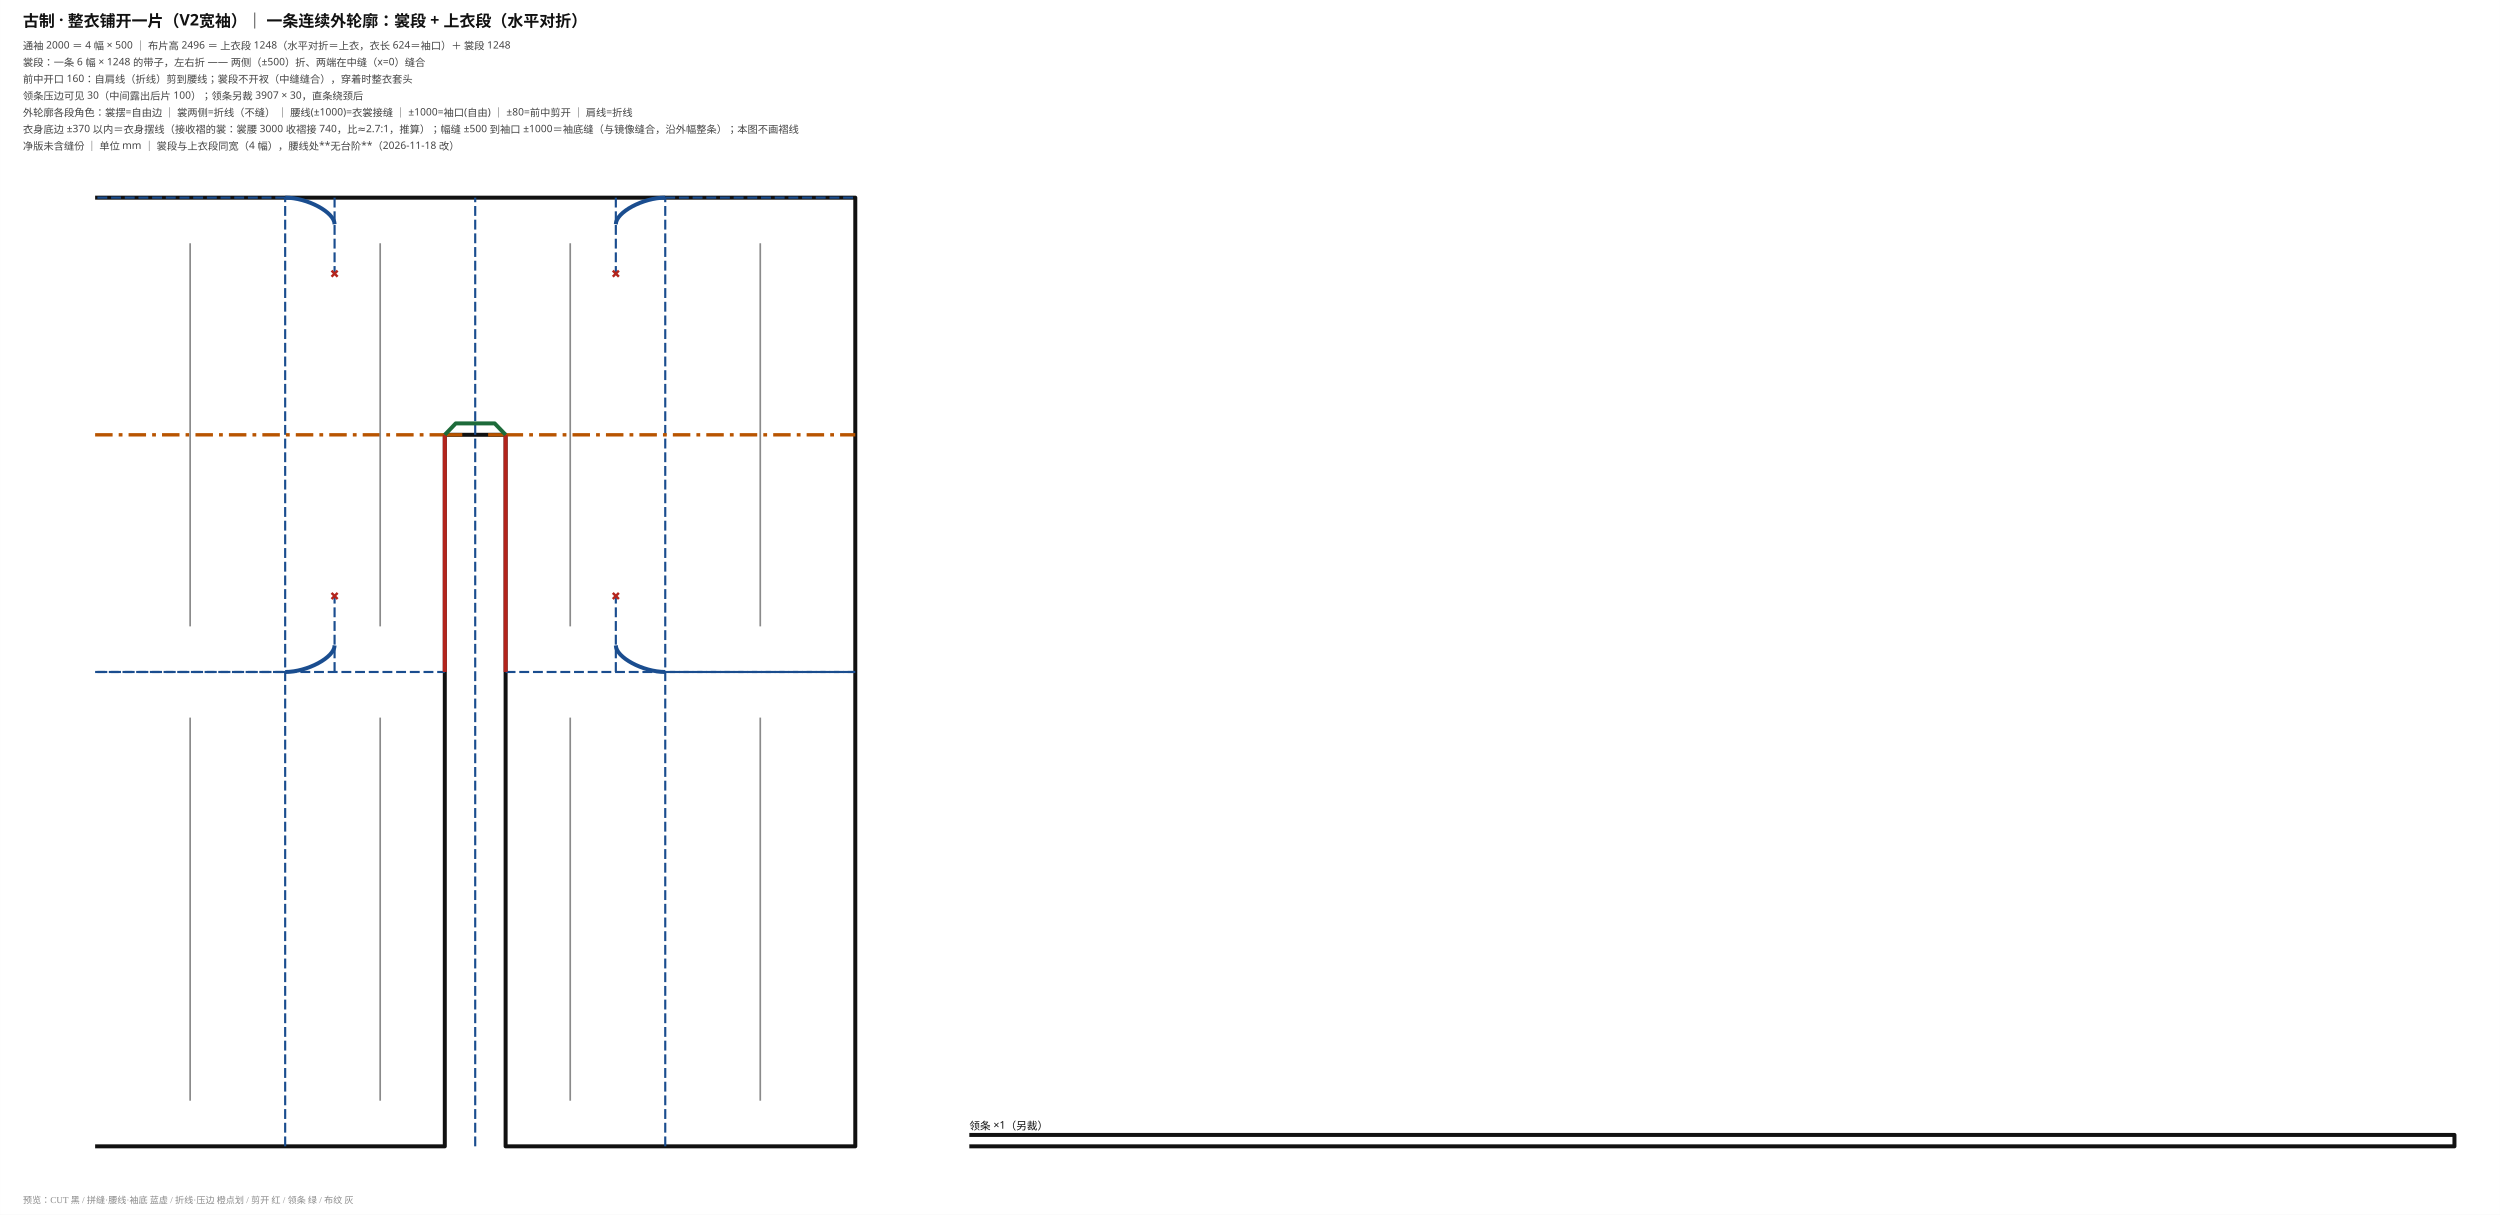
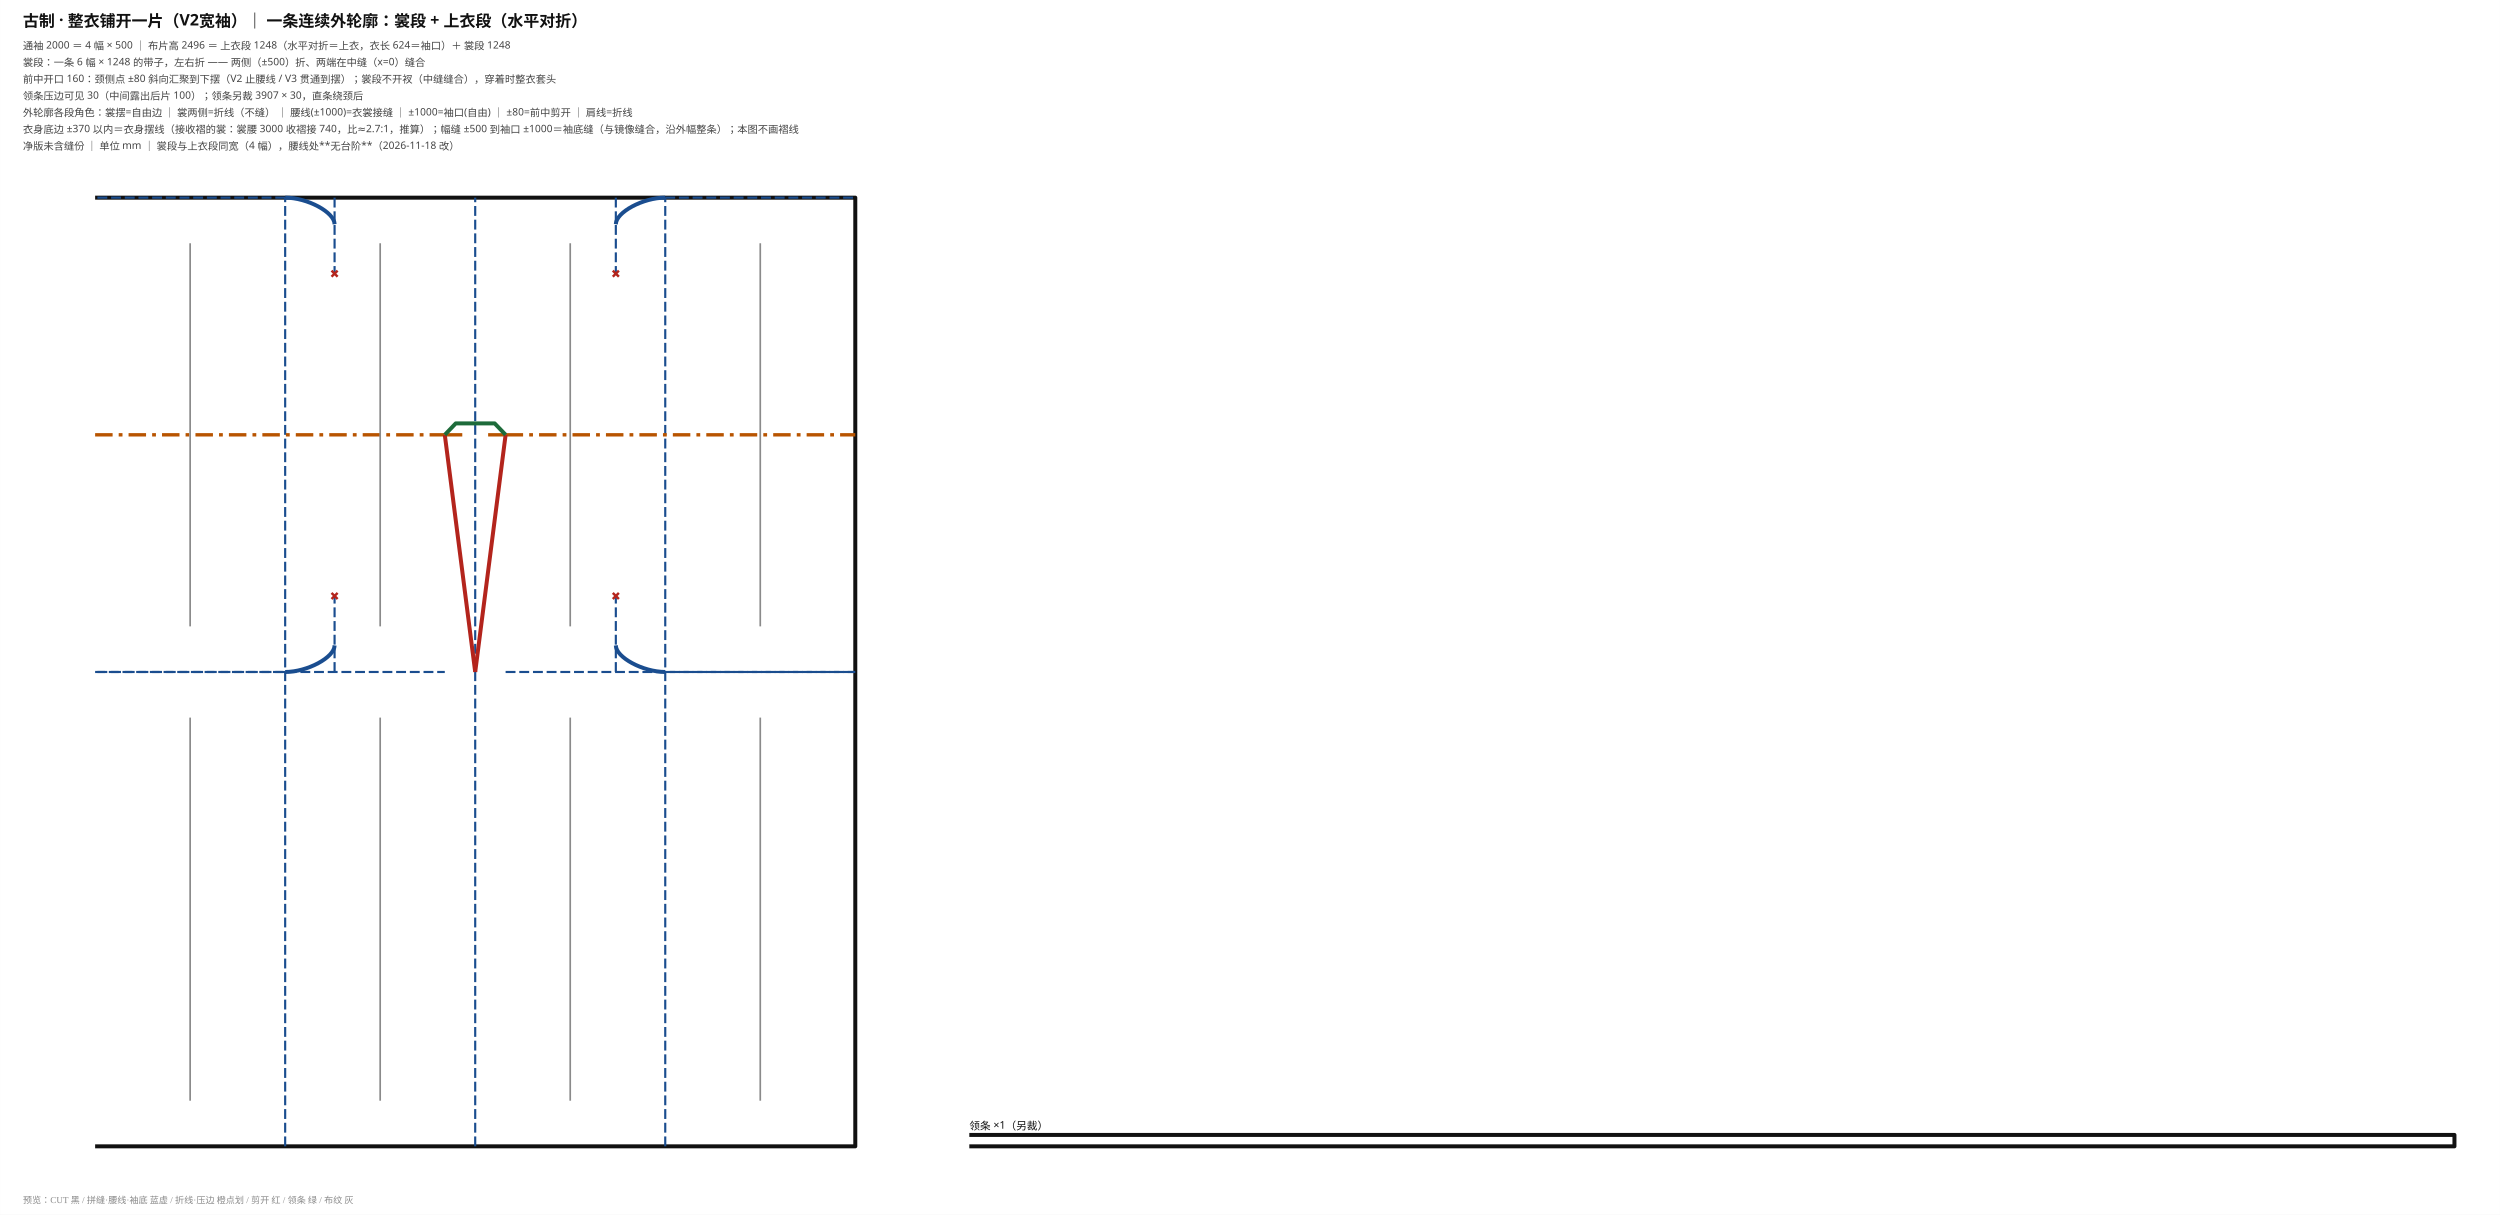
<svg xmlns="http://www.w3.org/2000/svg" width="4077" height="1981" viewBox="0 0 6577 3196">
  <rect width="100%" height="100%" fill="#ffffff" />
-   <polyline points="250 3016 1170 3016 1170 1144 1330 1144 1330 3016 2250 3016 2250 520 250 520" stroke="#111111" stroke-width="10.52" fill="none" stroke-linejoin="round" />
+   <polyline points="250 3016 2250 3016 2250 520 250 520" stroke="#111111" stroke-width="10.52" fill="none" stroke-linejoin="round" />
  <polyline points="2550 3016 6457.42 3016 6457.42 2986 2550 2986" stroke="#111111" stroke-width="10.52" fill="none" stroke-linejoin="round" />
  <line x1="750.0" y1="3016.0" x2="750.0" y2="520.0" stroke="#1a4d8f" stroke-width="5.67" fill="none" stroke-dasharray="26 10" />
  <line x1="1750.0" y1="3016.0" x2="1750.0" y2="520.0" stroke="#1a4d8f" stroke-width="5.67" fill="none" stroke-dasharray="26 10" />
  <line x1="1250.0" y1="3016.0" x2="1250.0" y2="520.0" stroke="#1a4d8f" stroke-width="5.67" fill="none" stroke-dasharray="26 10" />
  <line x1="250.0" y1="1768.0" x2="1170.0" y2="1768.0" stroke="#1a4d8f" stroke-width="5.67" fill="none" stroke-dasharray="26 10" />
  <line x1="1330.0" y1="1768.0" x2="2250.0" y2="1768.0" stroke="#1a4d8f" stroke-width="5.67" fill="none" stroke-dasharray="26 10" />
  <line x1="750.0" y1="1768.0" x2="250.0" y2="1768.0" stroke="#1a4d8f" stroke-width="5.67" fill="none" stroke-dasharray="26 10" />
  <line x1="880.0" y1="1768.0" x2="880.0" y2="1568.0" stroke="#1a4d8f" stroke-width="5.67" fill="none" stroke-dasharray="26 10" />
  <line x1="1750.0" y1="1768.0" x2="2250.0" y2="1768.0" stroke="#1a4d8f" stroke-width="5.67" fill="none" stroke-dasharray="26 10" />
  <line x1="1620.0" y1="1768.0" x2="1620.0" y2="1568.0" stroke="#1a4d8f" stroke-width="5.67" fill="none" stroke-dasharray="26 10" />
  <line x1="750.0" y1="520.0" x2="250.0" y2="520.0" stroke="#1a4d8f" stroke-width="5.67" fill="none" stroke-dasharray="26 10" />
  <line x1="880.0" y1="520.0" x2="880.0" y2="720.0" stroke="#1a4d8f" stroke-width="5.67" fill="none" stroke-dasharray="26 10" />
  <line x1="1750.0" y1="520.0" x2="2250.0" y2="520.0" stroke="#1a4d8f" stroke-width="5.67" fill="none" stroke-dasharray="26 10" />
  <line x1="1620.0" y1="520.0" x2="1620.0" y2="720.0" stroke="#1a4d8f" stroke-width="5.67" fill="none" stroke-dasharray="26 10" />
  <polyline points="880 1698 879.183 1703.98 876.813 1710.05 873.016 1716.16 867.914 1722.23 861.631 1728.19 854.292 1733.99 846.019 1739.55 836.938 1744.81 827.17 1749.7 816.841 1754.16 806.074 1758.11 794.992 1761.49 783.72 1764.24 772.382 1766.28 761.1 1767.56 750 1768" stroke="#1a4d8f" stroke-width="10.52" fill="none" stroke-linejoin="round" />
  <polyline points="1620 1698 1620.82 1703.98 1623.19 1710.05 1626.98 1716.16 1632.09 1722.23 1638.37 1728.19 1645.71 1733.99 1653.98 1739.55 1663.06 1744.81 1672.83 1749.7 1683.16 1754.16 1693.93 1758.11 1705.01 1761.49 1716.28 1764.24 1727.62 1766.28 1738.9 1767.56 1750 1768" stroke="#1a4d8f" stroke-width="10.52" fill="none" stroke-linejoin="round" />
  <polyline points="880 590 879.183 584.023 876.813 577.948 873.016 571.843 867.914 565.773 861.631 559.807 854.292 554.009 846.019 548.447 836.938 543.188 827.17 538.297 816.841 533.843 806.074 529.891 794.992 526.508 783.72 523.761 772.382 521.716 761.1 520.44 750 520" stroke="#1a4d8f" stroke-width="10.52" fill="none" stroke-linejoin="round" />
  <polyline points="1620 590 1620.82 584.023 1623.19 577.948 1626.98 571.843 1632.09 565.773 1638.37 559.807 1645.71 554.009 1653.98 548.447 1663.06 543.188 1672.83 538.297 1683.16 533.843 1693.93 529.891 1705.01 526.508 1716.28 523.761 1727.62 521.716 1738.9 520.44 1750 520" stroke="#1a4d8f" stroke-width="10.52" fill="none" stroke-linejoin="round" />
  <line x1="250.0" y1="1144.0" x2="1170.0" y2="1144.0" stroke="#b85400" stroke-width="8.90" fill="none" stroke-dasharray="46 16 10 16" />
  <line x1="1330.0" y1="1144.0" x2="2250.0" y2="1144.0" stroke="#b85400" stroke-width="8.90" fill="none" stroke-dasharray="46 16 10 16" />
  <line x1="1170.0" y1="1144.0" x2="1220.0" y2="1144.0" stroke="#b85400" stroke-width="8.90" fill="none" stroke-dasharray="46 16 10 16" />
  <line x1="1330.0" y1="1144.0" x2="1280.0" y2="1144.0" stroke="#b85400" stroke-width="8.90" fill="none" stroke-dasharray="46 16 10 16" />
-   <line x1="1170.0" y1="1768.0" x2="1170.0" y2="1144.0" stroke="#b3241c" stroke-width="10.52" fill="none" />
-   <line x1="1330.0" y1="1768.0" x2="1330.0" y2="1144.0" stroke="#b3241c" stroke-width="10.52" fill="none" />
+   <line x1="1170.0" y1="1144.0" x2="1250.0" y2="1768.0" stroke="#b3241c" stroke-width="10.52" fill="none" />
+   <line x1="1330.0" y1="1144.0" x2="1250.0" y2="1768.0" stroke="#b3241c" stroke-width="10.52" fill="none" />
  <polyline points="1170 1144 1198.75 1114 1301.25 1114 1330 1144" stroke="#1d6b3a" stroke-width="10.52" fill="none" stroke-linejoin="round" />
  <line x1="500.0" y1="1648.0" x2="500.0" y2="640.0" stroke="#8a8a8a" stroke-width="4.45" fill="none" />
  <line x1="1000.0" y1="1648.0" x2="1000.0" y2="640.0" stroke="#8a8a8a" stroke-width="4.45" fill="none" />
  <line x1="1500.0" y1="1648.0" x2="1500.0" y2="640.0" stroke="#8a8a8a" stroke-width="4.45" fill="none" />
  <line x1="2000.0" y1="1648.0" x2="2000.0" y2="640.0" stroke="#8a8a8a" stroke-width="4.45" fill="none" />
  <line x1="500.0" y1="2896.0" x2="500.0" y2="1888.0" stroke="#8a8a8a" stroke-width="4.45" fill="none" />
  <line x1="1000.0" y1="2896.0" x2="1000.0" y2="1888.0" stroke="#8a8a8a" stroke-width="4.45" fill="none" />
  <line x1="1500.0" y1="2896.0" x2="1500.0" y2="1888.0" stroke="#8a8a8a" stroke-width="4.45" fill="none" />
  <line x1="2000.0" y1="2896.0" x2="2000.0" y2="1888.0" stroke="#8a8a8a" stroke-width="4.45" fill="none" />
  <path d="M 872.0 1560.0 L 888.0 1576.0 M 872.0 1576.0 L 888.0 1560.0" stroke="#b3241c" stroke-width="6.48" />
  <path d="M 1612.0 1560.0 L 1628.0 1576.0 M 1612.0 1576.0 L 1628.0 1560.0" stroke="#b3241c" stroke-width="6.48" />
  <path d="M 872.0 712.0 L 888.0 728.0 M 872.0 728.0 L 888.0 712.0" stroke="#b3241c" stroke-width="6.48" />
  <path d="M 1612.0 712.0 L 1628.0 728.0 M 1612.0 728.0 L 1628.0 712.0" stroke="#b3241c" stroke-width="6.48" />
  <g font-family="sans-serif" fill="#111111">
    <text x="60" y="70" font-size="42" font-weight="600">古制 · 整衣铺开一片（V2宽袖）｜ 一条连续外轮廓：裳段 + 上衣段（水平对折）</text>
    <text x="60" y="130" font-size="27" fill="#444444">通袖 2000 ＝ 4 幅 × 500 ｜ 布片高 2496 ＝ 上衣段 1248（水平对折＝上衣，衣长 624＝袖口）＋ 裳段 1248</text>
    <text x="60" y="174" font-size="27" fill="#444444">裳段：一条 6 幅 × 1248 的带子，左右折 —— 两侧（±500）折、两端在中缝（x=0）缝合</text>
-     <text x="60" y="218" font-size="27" fill="#444444">前中开口 160：自肩线（折线）剪到腰线；裳段不开衩（中缝缝合），穿着时整衣套头</text>
+     <text x="60" y="218" font-size="27" fill="#444444">前中开口 160：颈侧点 ±80 斜向汇聚到下摆（V2 止腰线 / V3 贯通到摆）；裳段不开衩（中缝缝合），穿着时整衣套头</text>
    <text x="60" y="262" font-size="27" fill="#444444">领条压边可见 30（中间露出后片 100）；领条另裁 3907 × 30，直条绕颈后</text>
    <text x="60" y="306" font-size="27" fill="#444444">外轮廓各段角色：裳摆=自由边 ｜ 裳两侧=折线（不缝） ｜ 腰线(±1000)=衣裳接缝 ｜ ±1000=袖口(自由) ｜ ±80=前中剪开 ｜ 肩线=折线</text>
    <text x="60" y="350" font-size="27" fill="#444444">衣身底边 ±370 以内＝衣身摆线（接收褶的裳：裳腰 3000 收褶接 740，比≈2.7:1，推算）；幅缝 ±500 到袖口 ±1000＝袖底缝（与镜像缝合，沿外幅整条）；本图不画褶线</text>
    <text x="60" y="394" font-size="27" fill="#444444">净版未含缝份 ｜ 单位 mm ｜ 裳段与上衣段同宽（4 幅），腰线处**无台阶**（2026-11-18 改）</text>
    <text x="2550" y="2972" font-size="28">领条 ×1（另裁）</text>
  </g>
  <text x="60" y="3166" font-size="24" fill="#8a8a8a">预览：CUT 黑 / 拼缝·腰线·袖底 蓝虚 / 折线·压边 橙点划 / 剪开 红 / 领条 绿 / 布纹 灰</text>
</svg>
